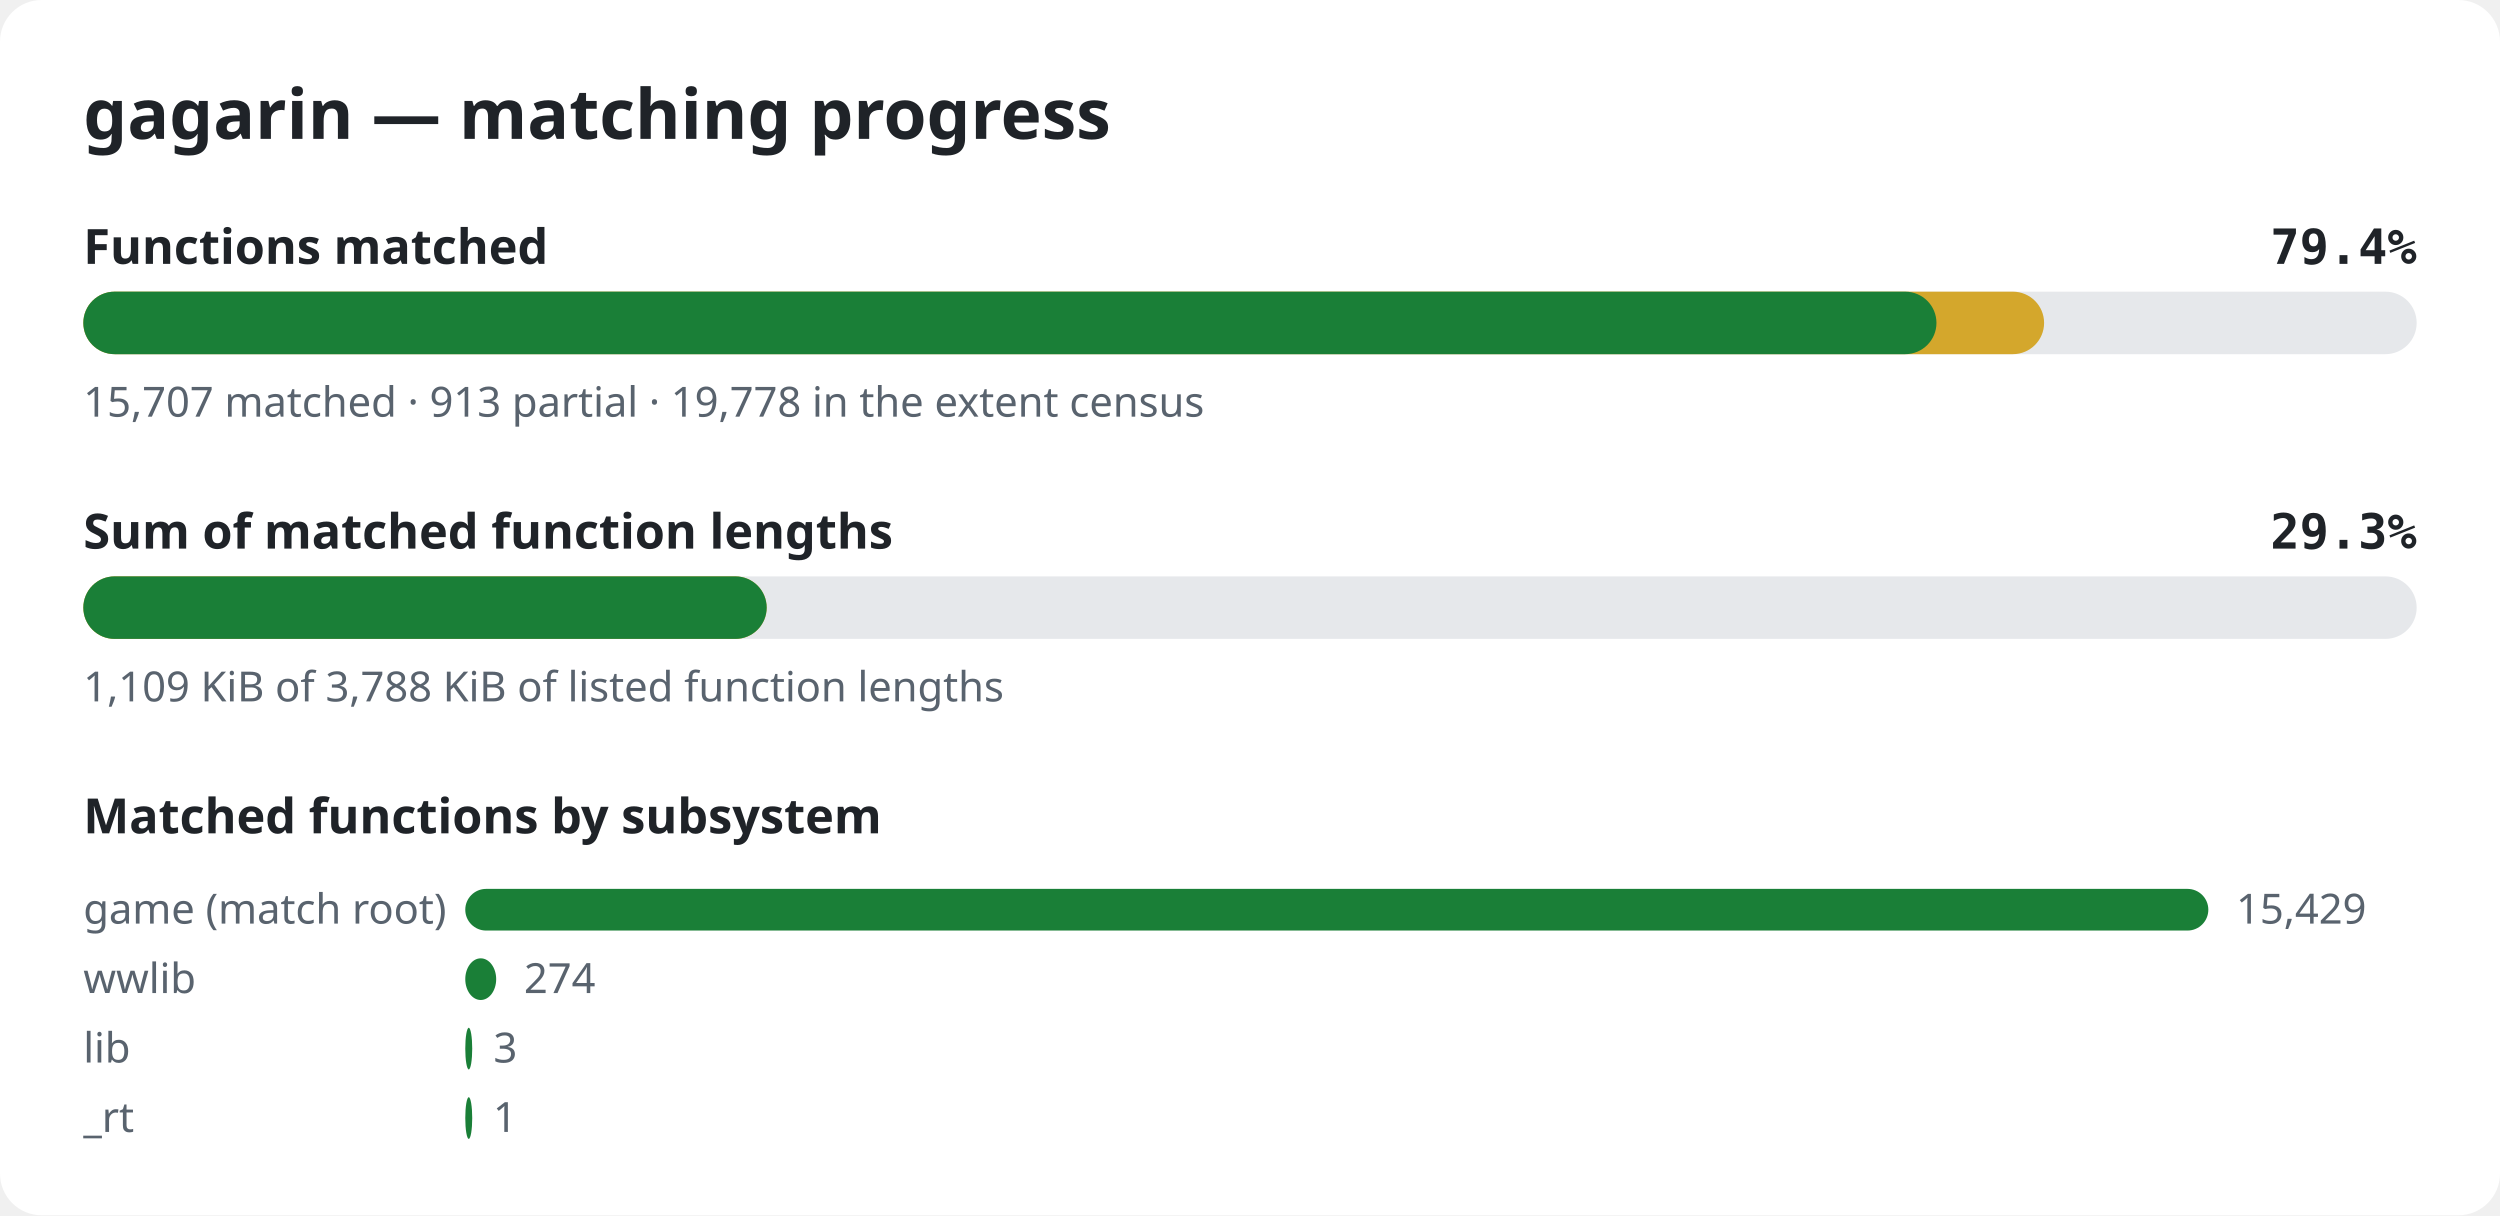
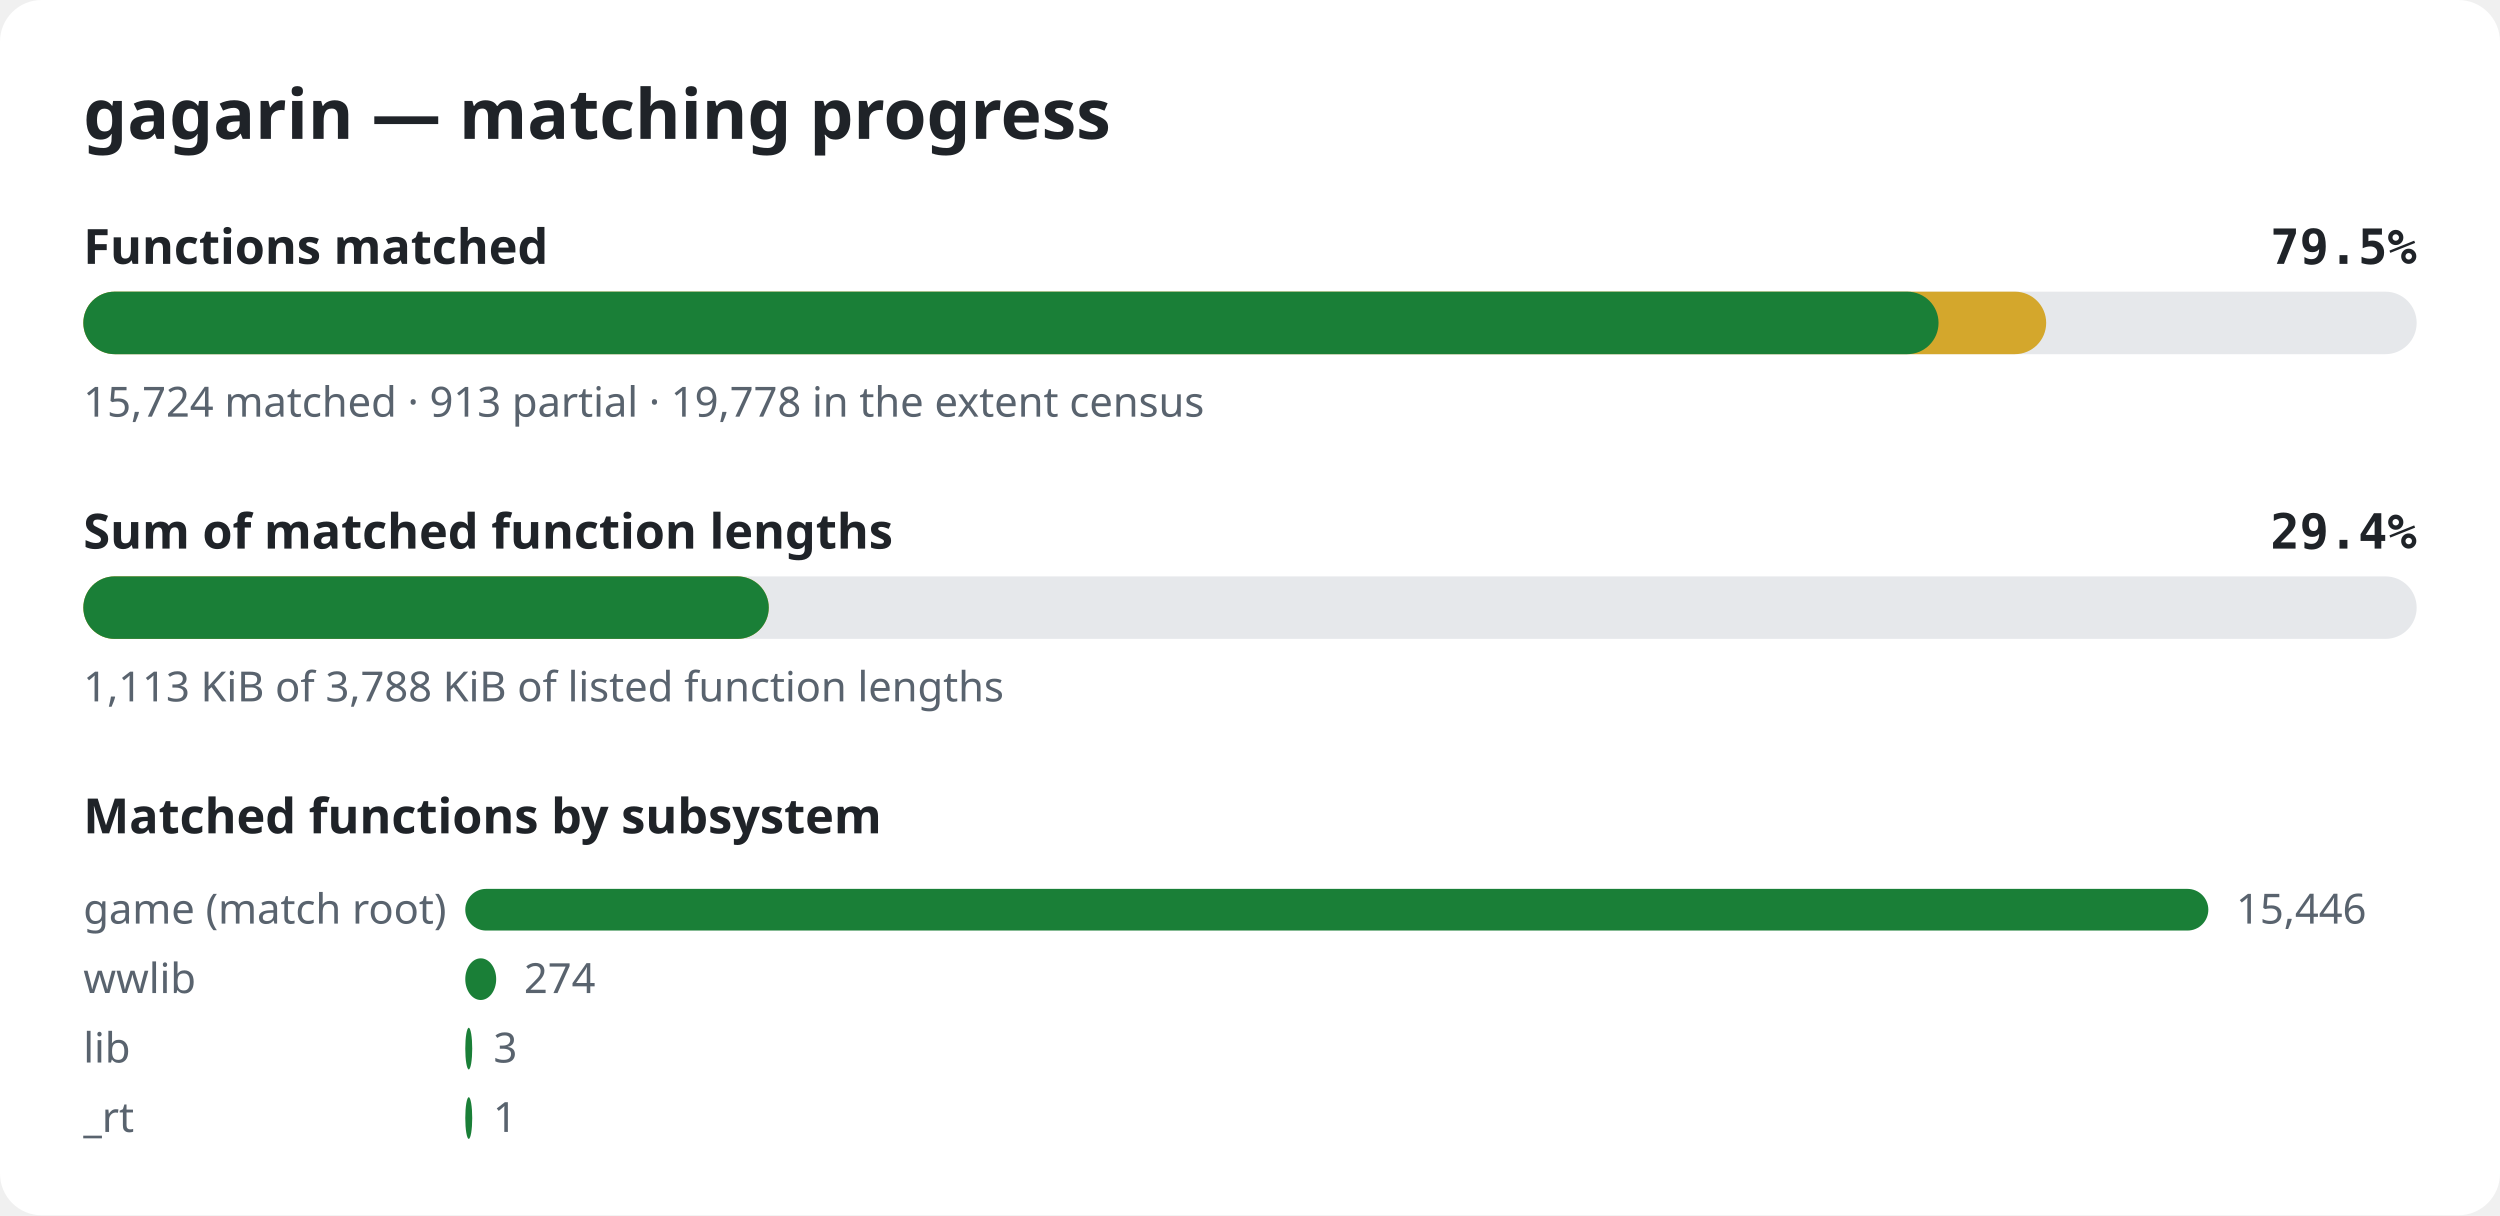
<svg xmlns="http://www.w3.org/2000/svg" width="720" height="350" viewBox="0 0 720 350" role="img" aria-label="gagarin matching progress">
  <style>.bg{fill:#ffffff}.title{font:600 20px sans-serif;fill:#1f2328}.label{font:600 14px sans-serif;fill:#1f2328}.pct{font:600 14px monospace;fill:#1f2328}.note{font:12px sans-serif;fill:#59636e}.track{fill:#e6e8eb}.done{fill:#1a7f37}.partial{fill:#d4a72c}@media (prefers-color-scheme: dark){.bg{fill:#0d1117}.title,.label,.pct{fill:#e6edf3}.note{fill:#9198a1}.track{fill:#262c36}.done{fill:#3fb950}.partial{fill:#d29922}}</style>
  <rect width="720" height="350" rx="12" class="bg" />
  <text x="24" y="40" class="title">gagarin — matching progress</text>
  <text x="24" y="76" class="label">Functions matched</text>
-   <text x="696" y="76" class="pct" text-anchor="end">79.4%</text>
+   <text x="696" y="76" class="pct" text-anchor="end">79.5%</text>
  <rect x="24" y="84" width="672" height="18" rx="9" class="track" />
-   <rect x="24" y="84" width="564.7" height="18" rx="9" class="partial" />
-   <rect x="24" y="84" width="533.7" height="18" rx="9" class="done" />
-   <text x="24" y="120" class="note">15,707 matched · 913 partial · 19,778 in the extent census</text>
+   <rect x="24" y="84" width="565.3" height="18" rx="9" class="partial" />
+   <rect x="24" y="84" width="534.3" height="18" rx="9" class="done" />
+   <text x="24" y="120" class="note">15,724 matched · 913 partial · 19,778 in the extent census</text>
  <text x="24" y="158" class="label">Sum of matched function lengths</text>
-   <text x="696" y="158" class="pct" text-anchor="end">29.3%</text>
+   <text x="696" y="158" class="pct" text-anchor="end">29.4%</text>
  <rect x="24" y="166" width="672" height="18" rx="9" class="track" />
-   <rect x="24" y="166" width="196.8" height="18" rx="9" class="partial" />
-   <rect x="24" y="166" width="196.8" height="18" rx="9" class="done" />
-   <text x="24" y="202" class="note">1,109 KiB of 3,788 KiB of listed function lengths</text>
+   <rect x="24" y="166" width="197.4" height="18" rx="9" class="partial" />
+   <rect x="24" y="166" width="197.4" height="18" rx="9" class="done" />
+   <text x="24" y="202" class="note">1,113 KiB of 3,788 KiB of listed function lengths</text>
  <text x="24" y="240" class="label">Matched functions by subsystem</text>
  <text x="24" y="266" class="note">game (match root)</text>
  <rect x="134" y="256" width="502.0" height="12" rx="6" class="done" />
-   <text x="644.0" y="266" class="note">15,429</text>
+   <text x="644.0" y="266" class="note">15,446</text>
  <text x="24" y="286" class="note">wwlib</text>
  <rect x="134" y="276" width="8.9" height="12" rx="6" class="done" />
  <text x="150.9" y="286" class="note">274</text>
  <text x="24" y="306" class="note">lib</text>
  <rect x="134" y="296" width="2.0" height="12" rx="6" class="done" />
  <text x="142.1" y="306" class="note">3</text>
  <text x="24" y="326" class="note">_rt</text>
  <rect x="134" y="316" width="2.0" height="12" rx="6" class="done" />
  <text x="142.0" y="326" class="note">1</text>
</svg>
